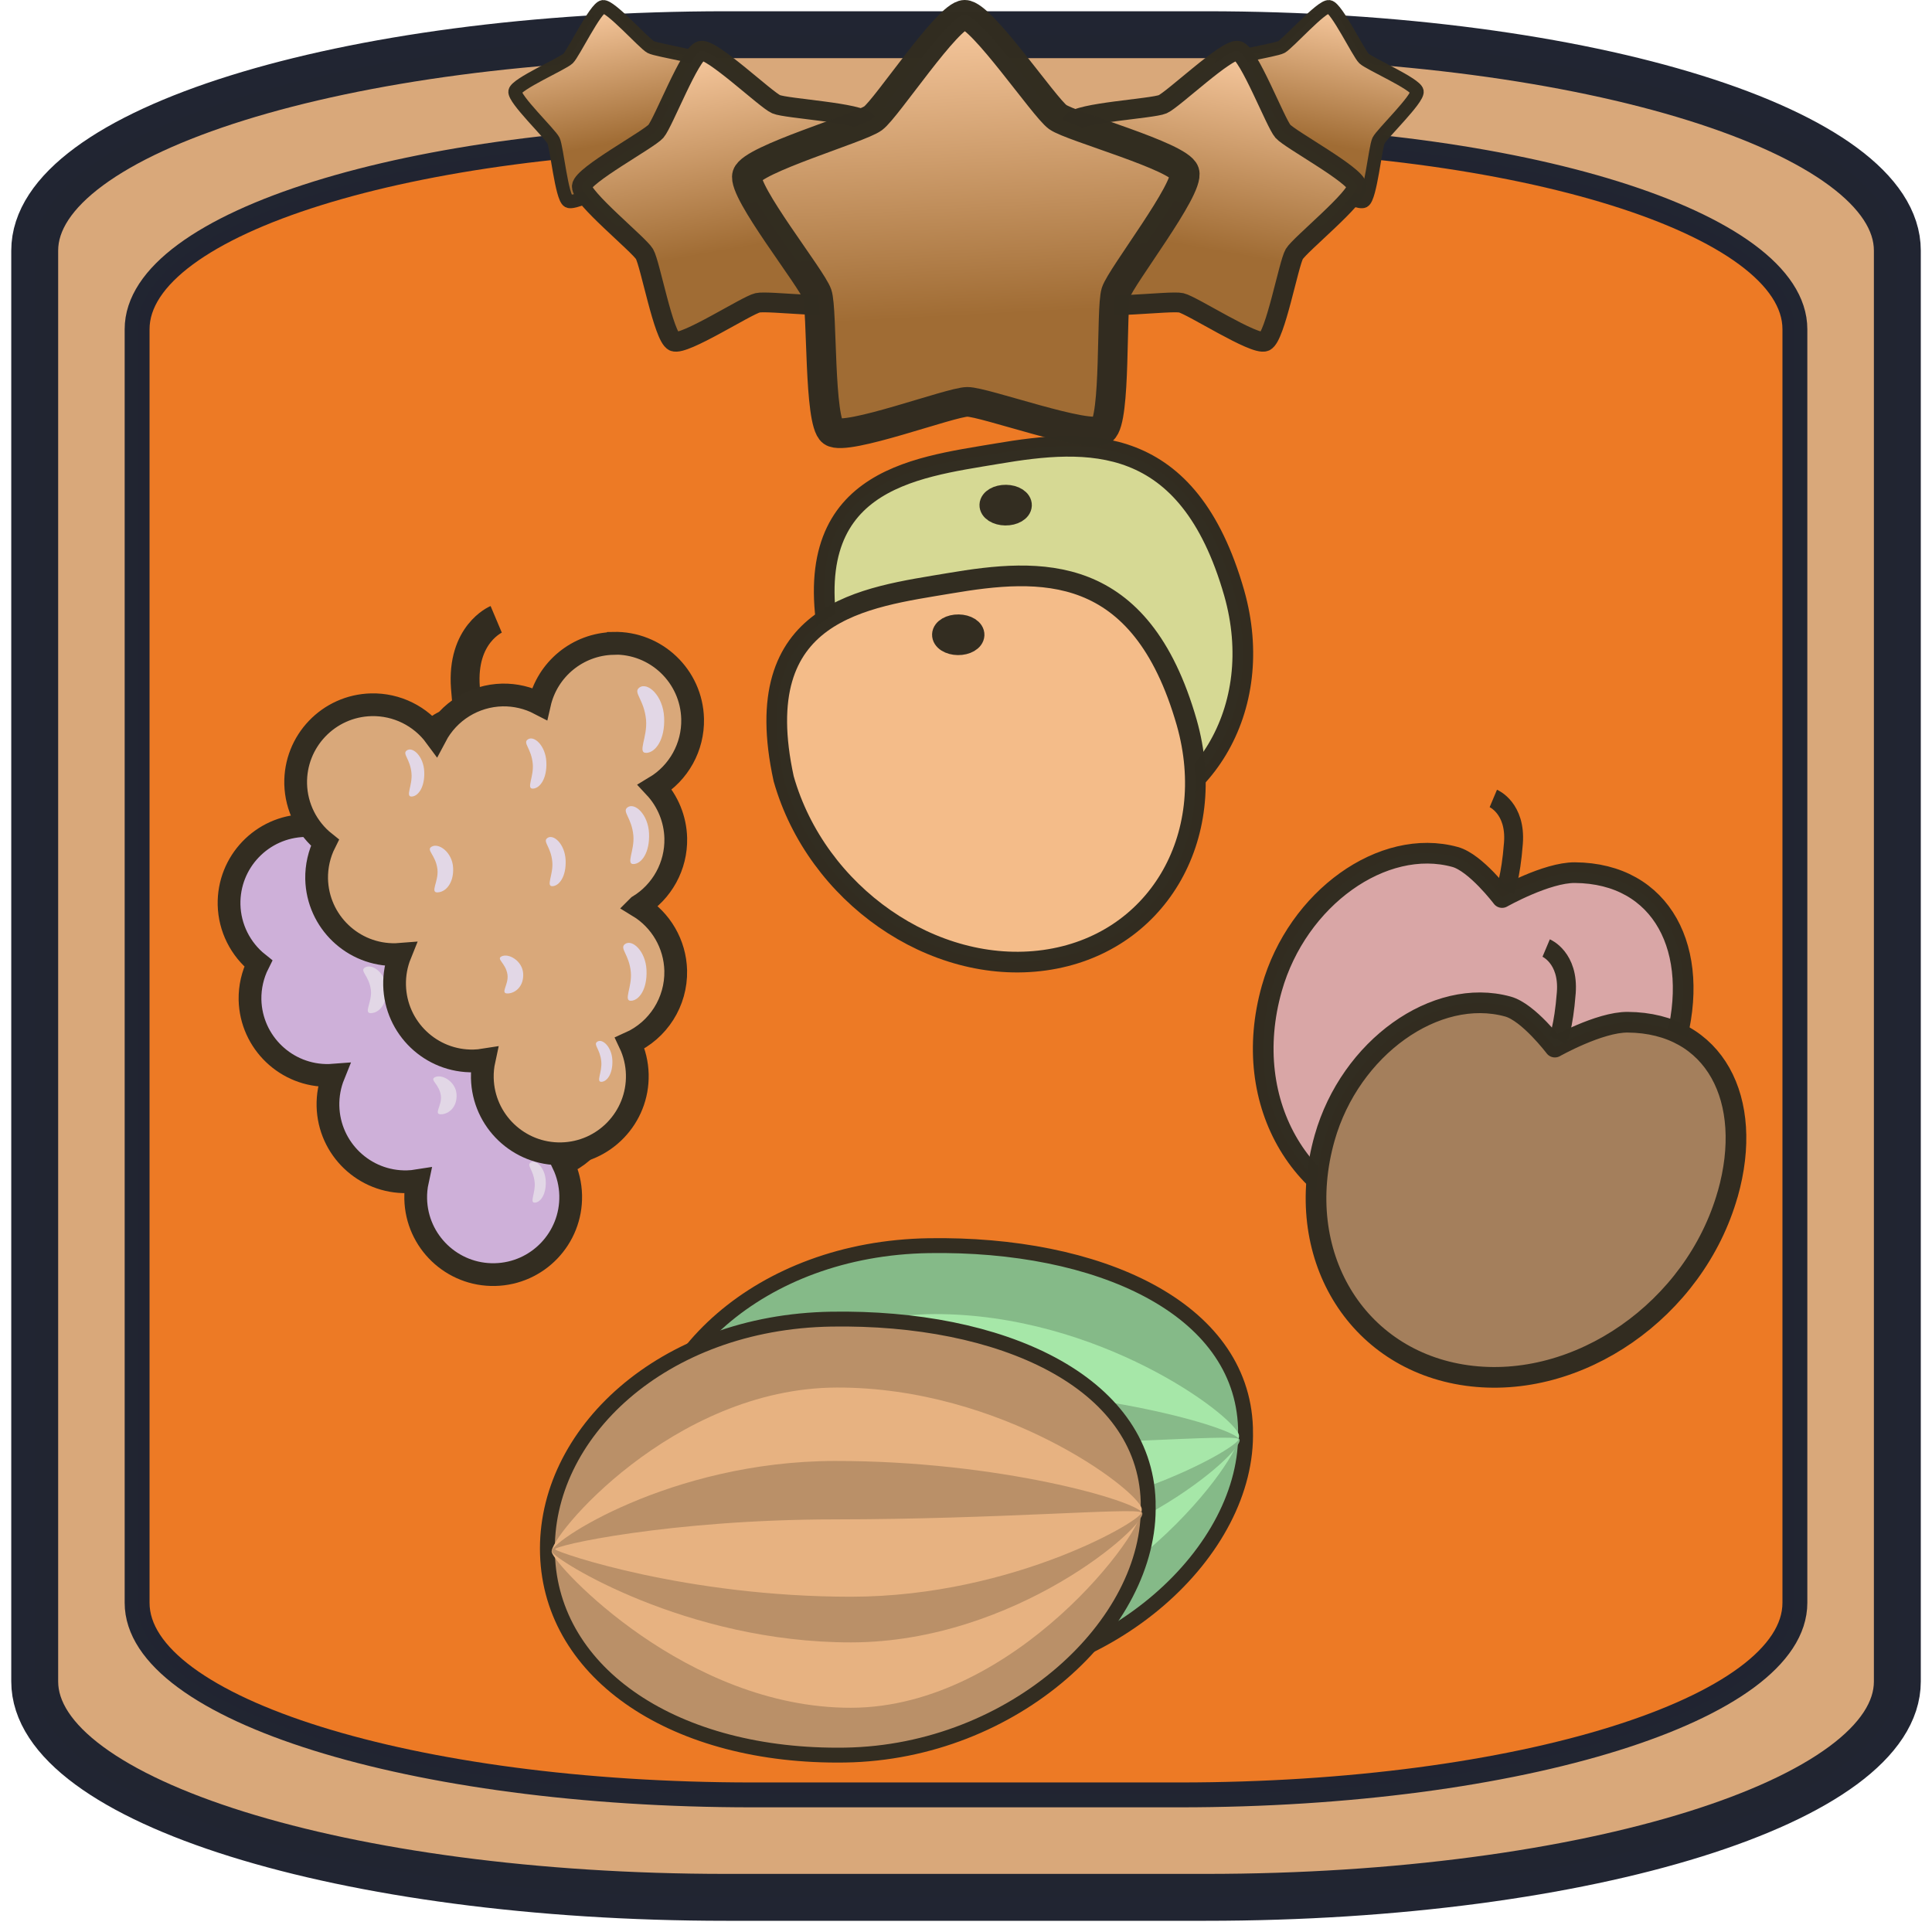
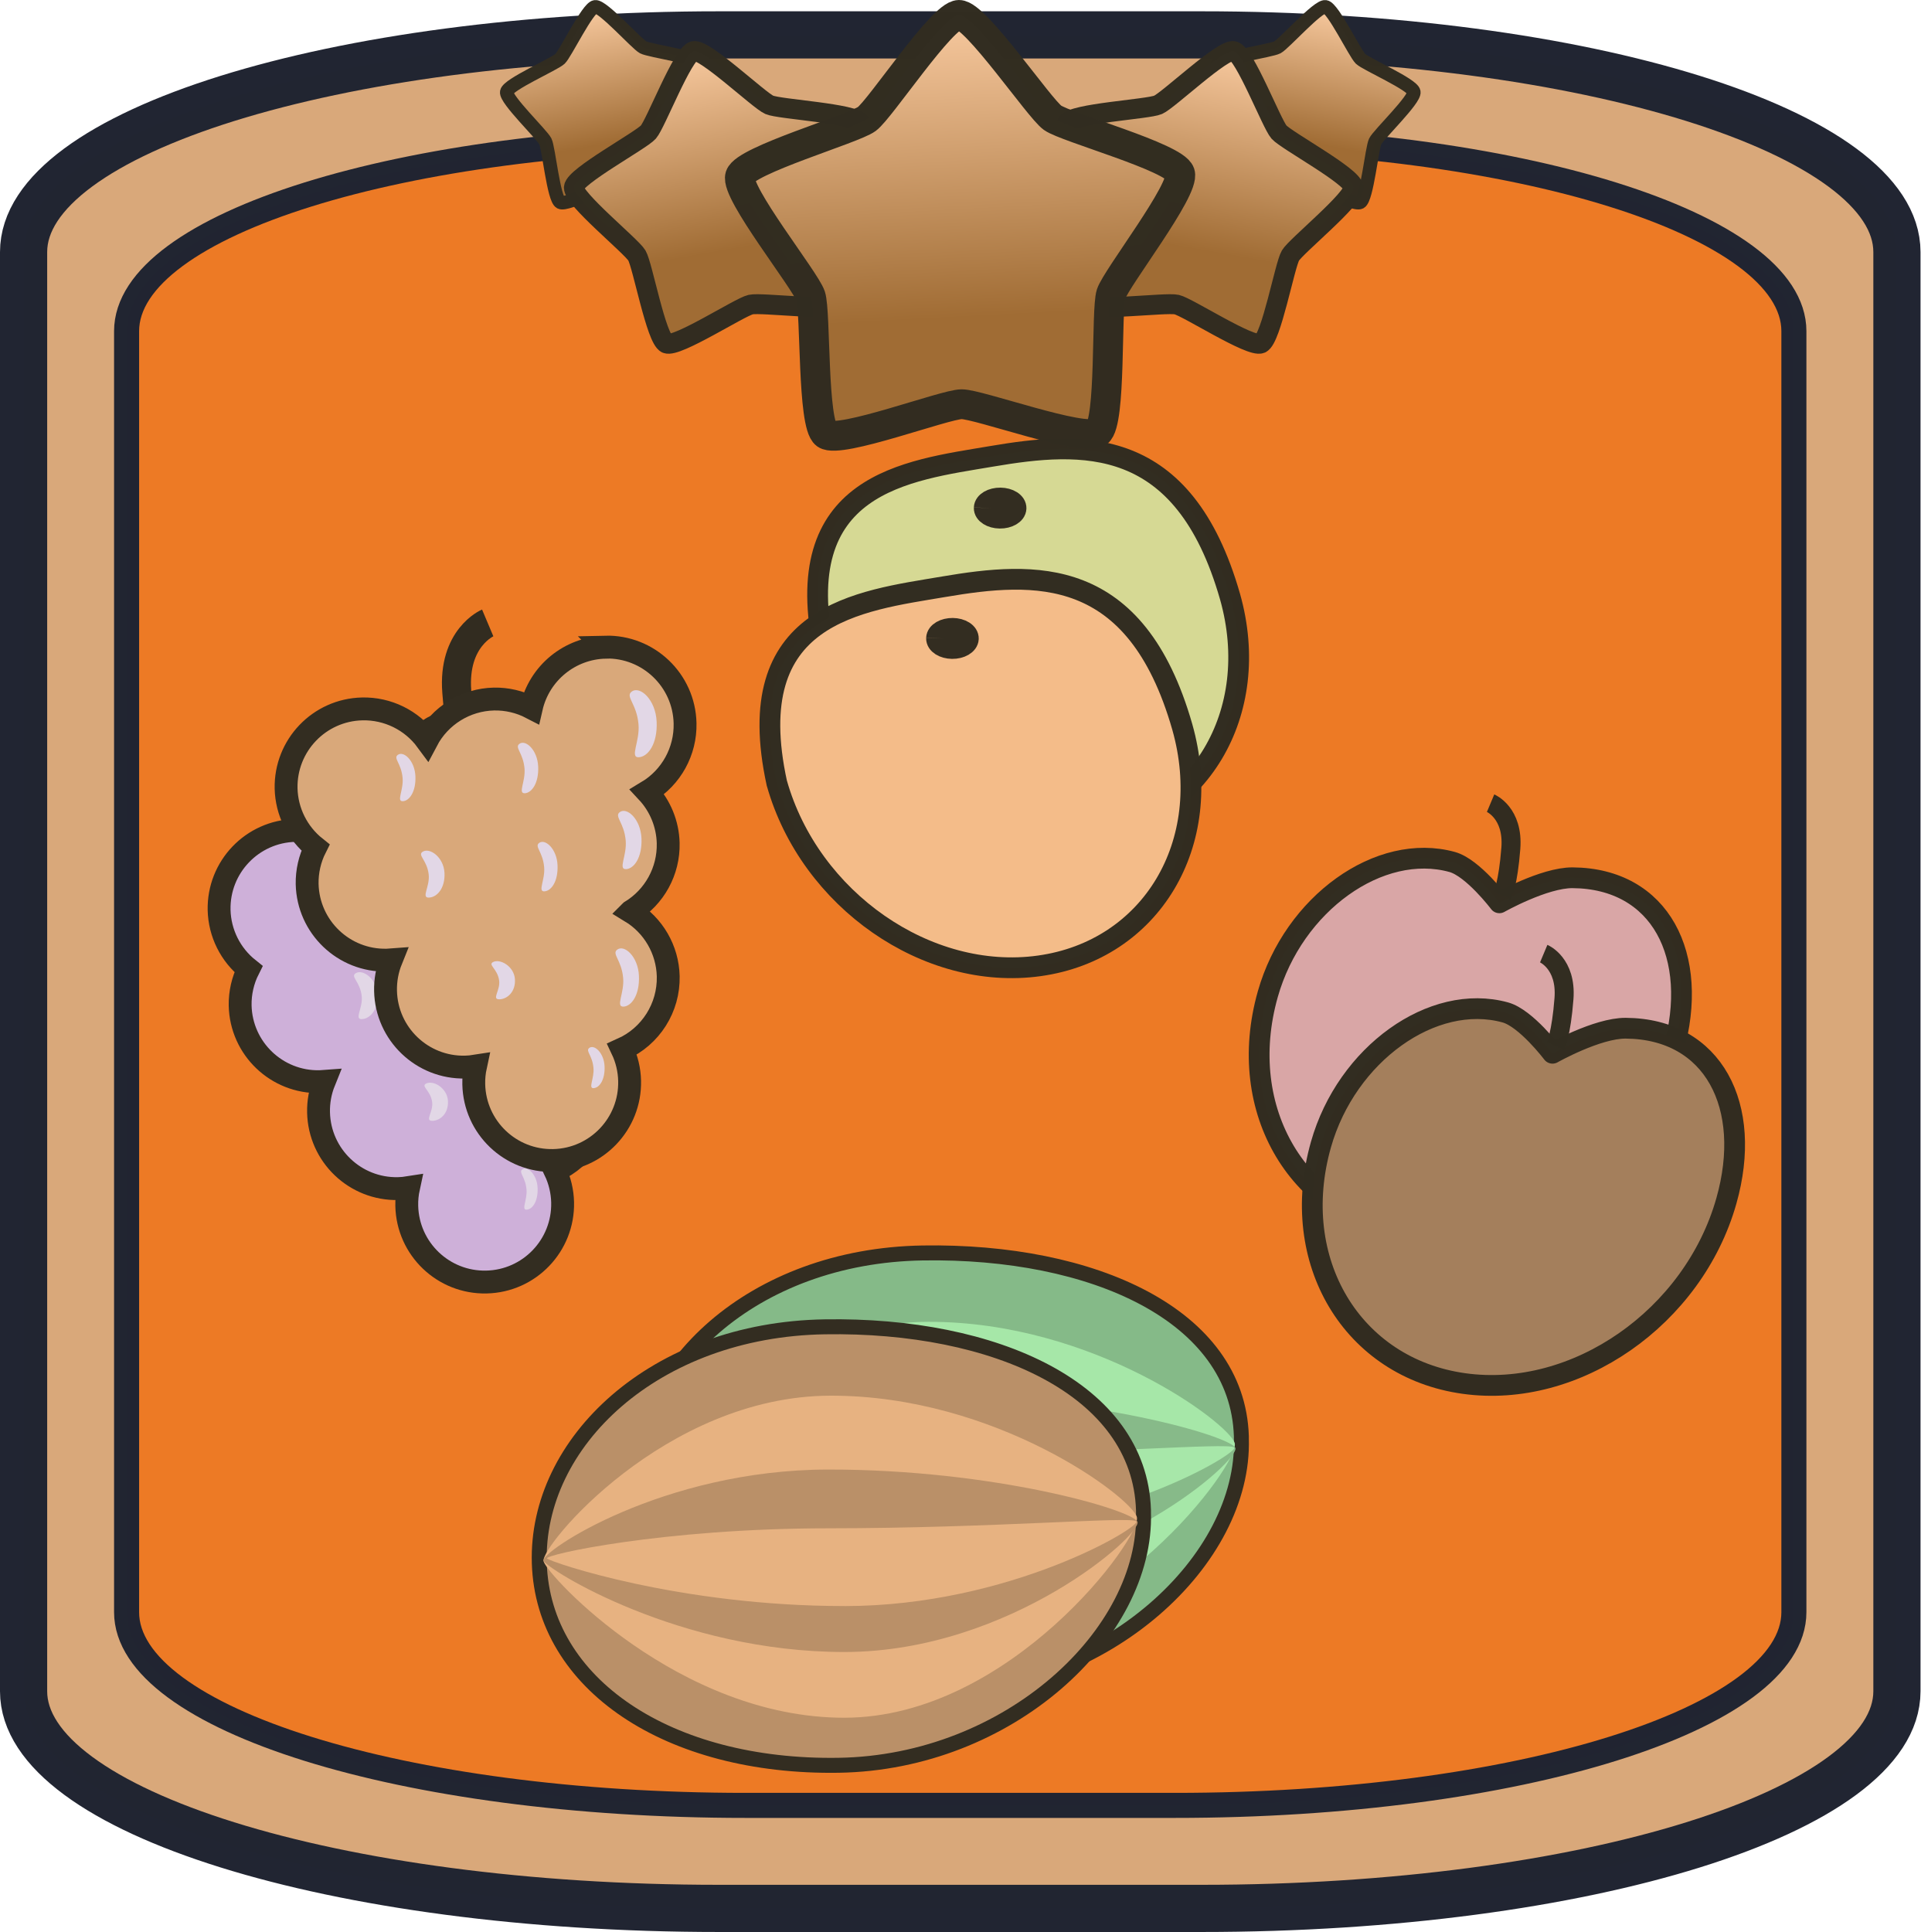
- <svg xmlns="http://www.w3.org/2000/svg" xmlns:xlink="http://www.w3.org/1999/xlink" width="130" height="130" viewBox="0 0 34.396 34.396" version="1.1" id="svg1">
+ <svg xmlns="http://www.w3.org/2000/svg" xmlns:xlink="http://www.w3.org/1999/xlink" width="200" height="201.177" viewBox="0 0 52.917 53.228" version="1.1" id="svg1">
  <defs id="defs1">
    <linearGradient xlink:href="#linearGradient33" id="linearGradient2" gradientUnits="userSpaceOnUse" x1="9.158" y1="0.654" x2="9.524" y2="7.639" />
    <linearGradient id="linearGradient33">
      <stop style="stop-color:#ffd1a8;stop-opacity:1;" offset="0" id="stop33" />
      <stop style="stop-color:#a06c34;stop-opacity:1;" offset="0.696" id="stop34" />
    </linearGradient>
    <linearGradient xlink:href="#linearGradient33" id="linearGradient14" gradientUnits="userSpaceOnUse" x1="9.158" y1="0.654" x2="9.524" y2="7.639" />
    <linearGradient xlink:href="#linearGradient33" id="linearGradient15" gradientUnits="userSpaceOnUse" x1="9.158" y1="0.654" x2="9.524" y2="7.639" />
    <linearGradient xlink:href="#linearGradient33" id="linearGradient16" gradientUnits="userSpaceOnUse" x1="9.158" y1="0.654" x2="9.524" y2="7.639" />
    <linearGradient xlink:href="#linearGradient33" id="linearGradient17" gradientUnits="userSpaceOnUse" x1="9.158" y1="0.654" x2="9.524" y2="7.639" />
  </defs>
-   <g id="layer1">
-     <rect style="fill:#d9a87a;stroke:#212532;stroke-width:0.835;stroke-linejoin:round;stroke-miterlimit:8.2;stroke-opacity:0.996;stroke-dasharray:none;fill-opacity:1" id="rect1" width="33.161" height="33.161" x="0.618" y="0.618" ry="3.843" rx="12.308" />
-     <rect style="fill:#ed7a25;stroke:#212532;stroke-width:0.443;stroke-linejoin:round;stroke-miterlimit:8.2;stroke-dasharray:none;stroke-opacity:0.996;fill-opacity:1" id="rect1-8" width="29.514" height="29.514" x="2.441" y="2.441" ry="3.42" rx="10.954" />
-     <path style="fill:#d97a7a;fill-opacity:0;stroke:#322d21;stroke-width:0.514;stroke-linejoin:round;stroke-miterlimit:8.2;stroke-opacity:0.996" d="m 8.512,13.529 c 0,0 -0.153,-0.329 -0.226,-1.285 -0.073,-0.956 0.548,-1.218 0.548,-1.218" id="path9-6-5" />
-     <path id="path8" style="fill:#d9a6a6;stroke:#322d21;stroke-width:0.368;stroke-linejoin:round;stroke-miterlimit:8.2;stroke-opacity:0.996;fill-opacity:1" d="m 29.819,18.594 c -0.584,2.06 -2.663,3.507 -4.645,3.231 -1.982,-0.276 -3.115,-2.17 -2.531,-4.23 0.454,-1.603 1.98,-2.692 3.263,-2.338 0.366,0.101 0.836,0.722 0.836,0.722 0,0 0.791,-0.447 1.296,-0.443 1.553,0.011 2.257,1.378 1.782,3.058 z" />
-     <path id="path8-2" style="fill:#d6d994;fill-opacity:1;stroke:#322d21;stroke-width:0.368;stroke-linejoin:round;stroke-miterlimit:8.2;stroke-opacity:0.996" d="m 14.797,11.557 c 0.584,2.06 2.663,3.507 4.645,3.231 1.982,-0.276 3.115,-2.17 2.531,-4.23 -0.823,-2.874 -2.613,-2.753 -4.222,-2.481 -1.5,0.254 -3.611,0.466 -2.954,3.48 z" />
-     <path style="fill:#d97a7a;fill-opacity:0;stroke:#322d21;stroke-width:0.336;stroke-linejoin:round;stroke-miterlimit:8.2;stroke-opacity:0.996" d="m 26.796,15.853 c 0,0 0.1,-0.215 0.148,-0.841 0.048,-0.626 -0.358,-0.797 -0.358,-0.797" id="path9" />
-     <path id="path8-5" style="fill:#a47f5c;stroke:#322d21;stroke-width:0.368;stroke-linejoin:round;stroke-miterlimit:8.2;stroke-opacity:0.996;fill-opacity:1" d="m 30.759,21.257 c -0.584,2.06 -2.663,3.507 -4.645,3.231 -1.982,-0.276 -3.115,-2.17 -2.531,-4.23 0.454,-1.603 1.98,-2.692 3.263,-2.338 0.366,0.101 0.836,0.722 0.836,0.722 0,0 0.791,-0.447 1.296,-0.443 1.553,0.011 2.257,1.378 1.782,3.058 z" />
-     <path style="fill:#d97a7a;fill-opacity:0;stroke:#322d21;stroke-width:0.336;stroke-linejoin:round;stroke-miterlimit:8.2;stroke-opacity:0.996" d="m 27.737,18.516 c 0,0 0.1,-0.215 0.148,-0.841 0.048,-0.626 -0.358,-0.797 -0.358,-0.797" id="path9-7" />
-     <path style="fill:#d97a7a;fill-opacity:0;stroke:#322d21;stroke-width:0.514;stroke-linejoin:round;stroke-miterlimit:8.2;stroke-opacity:0.996" d="m 7.602,15.411 c 0,0 -0.153,-0.329 -0.226,-1.285 -0.073,-0.956 0.548,-1.218 0.548,-1.218" id="path9-6" />
-     <path id="path1" style="fill:#ceb0d9;fill-opacity:1;stroke:#332d21;stroke-width:0.405;stroke-dasharray:none;stroke-opacity:1" d="M 9.732,13.606 A 1.38,1.38 0 0 0 8.419,14.679 1.38,1.38 0 0 0 7.757,14.524 1.38,1.38 0 0 0 6.568,15.26 1.38,1.38 0 0 0 5.425,14.698 a 1.38,1.38 0 0 0 -1.347,1.41 1.38,1.38 0 0 0 0.52,1.045 1.38,1.38 0 0 0 -0.147,0.645 1.38,1.38 0 0 0 1.41,1.348 1.38,1.38 0 0 0 0.078,-0.004 1.38,1.38 0 0 0 -0.1,0.549 1.38,1.38 0 0 0 1.41,1.348 1.38,1.38 0 0 0 0.183,-0.017 1.38,1.38 0 0 0 -0.031,0.322 1.38,1.38 0 0 0 1.41,1.348 1.38,1.38 0 0 0 1.349,-1.41 v -0.002 a 1.38,1.38 0 0 0 -0.133,-0.559 1.38,1.38 0 0 0 0.817,-1.29 v -0.002 a 1.38,1.38 0 0 0 -0.663,-1.144 1.38,1.38 0 0 1 7.89e-4,-7.89e-4 1.38,1.38 0 0 0 0.663,-1.21 v -0.002 a 1.38,1.38 0 0 0 -0.37,-0.906 1.38,1.38 0 0 0 0.67,-1.214 v -0.002 A 1.38,1.38 0 0 0 9.732,13.606 Z" />
-     <path id="path7" style="fill:#85ba88;stroke:#332d21;stroke-width:0.265;fill-opacity:1" d="m 22.174,25.463 c 0.066,2.143 -2.383,4.427 -5.395,4.475 -3.012,0.047 -5.232,-1.432 -5.299,-3.575 -0.068,-2.143 2.042,-4.137 5.054,-4.186 3.012,-0.049 5.571,1.1 5.64,3.242 z" />
-     <path id="path10" style="fill:#a6e7a8;fill-opacity:1;stroke:#332d21;stroke-width:0;stroke-dasharray:none" d="m 16.884,29.096 c -2.934,0.005 -5.264,-2.52 -5.329,-2.769 -0.066,-0.249 2.145,-2.926 5.078,-2.932 2.934,-0.006 5.319,1.797 5.423,2.147 0.101,0.349 -2.239,3.548 -5.172,3.554 z" />
-     <path id="path10-6" style="fill:#87ba89;fill-opacity:1;stroke:#332d21;stroke-width:0;stroke-dasharray:none" d="m 16.884,27.933 c -2.934,0.003 -5.264,-1.464 -5.329,-1.615 -0.066,-0.151 2.104,-1.611 5.037,-1.615 2.934,-0.004 5.37,0.711 5.475,0.923 0.101,0.212 -2.249,2.304 -5.183,2.307 z" />
-     <path id="path10-65" style="fill:#a7e7a9;fill-opacity:1;stroke:#332d21;stroke-width:0;stroke-dasharray:none" d="m 16.884,27.119 c -2.934,0.001 -5.202,-0.778 -5.268,-0.842 -0.066,-0.064 2.042,-0.533 4.976,-0.535 2.934,-0.002 5.35,-0.214 5.454,-0.124 0.101,0.09 -2.228,1.499 -5.162,1.501 z" />
-     <path id="path7-0" style="fill:#ba9068;fill-opacity:1;stroke:#332d21;stroke-width:0.265" d="m 20.441,26.771 c 0.066,2.143 -2.383,4.427 -5.395,4.475 -3.012,0.047 -5.232,-1.432 -5.299,-3.575 -0.068,-2.143 2.042,-4.137 5.054,-4.186 3.012,-0.049 5.571,1.1 5.64,3.242 z" />
-     <path id="path10-0" style="fill:#e7b281;fill-opacity:1;stroke:#332d21;stroke-width:0;stroke-dasharray:none" d="m 15.152,30.404 c -2.934,0.005 -5.264,-2.52 -5.329,-2.769 -0.066,-0.249 2.145,-2.926 5.078,-2.932 2.934,-0.006 5.319,1.797 5.423,2.147 0.101,0.349 -2.239,3.548 -5.172,3.554 z" />
-     <path id="path10-6-1" style="fill:#ba9068;fill-opacity:1;stroke:#332d21;stroke-width:0;stroke-dasharray:none" d="m 15.152,29.24 c -2.934,0.003 -5.264,-1.464 -5.329,-1.615 -0.066,-0.151 2.104,-1.611 5.037,-1.615 2.934,-0.004 5.37,0.711 5.475,0.923 0.101,0.212 -2.249,2.304 -5.183,2.307 z" />
-     <path id="path10-65-4" style="fill:#e7b281;fill-opacity:1;stroke:#332d21;stroke-width:0;stroke-dasharray:none" d="m 15.152,28.427 c -2.934,0.001 -5.202,-0.778 -5.268,-0.842 -0.066,-0.064 2.042,-0.533 4.976,-0.535 2.934,-0.002 5.35,-0.214 5.454,-0.124 0.101,0.09 -2.228,1.499 -5.162,1.501 z" />
-     <path id="path11" style="fill:#e2d7e6;stroke:#332d21;stroke-width:0" d="m 10.32,15.554 c -0.164,0.007 0.023,-0.278 -0.004,-0.585 -0.033,-0.366 -0.236,-0.488 -0.122,-0.575 0.145,-0.111 0.426,0.138 0.444,0.532 0.017,0.393 -0.153,0.622 -0.317,0.629 z" />
-     <path id="path11-6" style="fill:#e2d7e6;stroke:#332d21;stroke-width:0" d="m 10.094,17.534 c -0.142,0.006 0.02,-0.242 -0.004,-0.508 -0.029,-0.318 -0.205,-0.424 -0.106,-0.5 0.126,-0.097 0.37,0.12 0.385,0.462 0.015,0.342 -0.133,0.541 -0.275,0.546 z" />
-     <path id="path11-3" style="fill:#e2d7e6;stroke:#332d21;stroke-width:0" d="m 10.049,19.967 c -0.142,0.006 0.02,-0.242 -0.004,-0.508 -0.029,-0.318 -0.205,-0.424 -0.106,-0.5 0.126,-0.097 0.37,0.12 0.385,0.462 0.015,0.342 -0.133,0.541 -0.275,0.546 z" />
-     <path id="path11-66" style="fill:#e2d7e6;stroke:#332d21;stroke-width:0" d="m 9.522,21.411 c -0.1,0.004 0.014,-0.171 -0.003,-0.359 -0.02,-0.225 -0.145,-0.3 -0.075,-0.353 0.089,-0.068 0.261,0.085 0.272,0.326 0.011,0.241 -0.094,0.382 -0.194,0.386 z" />
-     <path id="path11-63" style="fill:#e2d7e6;stroke:#332d21;stroke-width:0" d="m 7.853,19.838 c -0.142,0.004 0.02,-0.158 -0.004,-0.333 -0.029,-0.208 -0.205,-0.278 -0.106,-0.327 0.126,-0.063 0.37,0.079 0.385,0.302 0.015,0.224 -0.133,0.354 -0.275,0.358 z" />
-     <path id="path11-9" style="fill:#e2d7e6;stroke:#332d21;stroke-width:0" d="m 8.65,17.928 c -0.121,0.005 0.017,-0.205 -0.003,-0.432 -0.024,-0.27 -0.174,-0.36 -0.09,-0.424 0.107,-0.082 0.314,0.102 0.327,0.392 0.013,0.29 -0.113,0.459 -0.234,0.464 z" />
-     <path id="path11-8" style="fill:#e2d7e6;stroke:#332d21;stroke-width:0" d="m 8.302,16.191 c -0.123,0.005 0.018,-0.209 -0.003,-0.44 -0.025,-0.276 -0.178,-0.368 -0.092,-0.433 0.109,-0.084 0.321,0.104 0.334,0.4 0.013,0.296 -0.115,0.468 -0.239,0.473 z" />
-     <path id="path11-36" style="fill:#e2d7e6;stroke:#332d21;stroke-width:0" d="m 6.143,16.332 c -0.116,0.005 0.016,-0.196 -0.003,-0.413 -0.023,-0.259 -0.167,-0.345 -0.086,-0.406 0.103,-0.078 0.301,0.098 0.313,0.375 0.012,0.278 -0.108,0.44 -0.224,0.444 z" />
-     <path id="path11-0" style="fill:#e2d7e6;stroke:#332d21;stroke-width:0" d="m 6.607,18.038 c -0.142,0.005 0.02,-0.195 -0.004,-0.41 -0.029,-0.256 -0.205,-0.342 -0.106,-0.403 0.126,-0.078 0.37,0.097 0.385,0.372 0.015,0.275 -0.133,0.436 -0.275,0.44 z" />
-     <path style="fill:#d99f7a;fill-opacity:1;stroke:#332d21;stroke-width:0.398;stroke-dasharray:none;stroke-opacity:1" id="path12" d="m -17.637,8.989 a 0.267,0.163 0 0 1 -0.261,0.167 0.267,0.163 0 0 1 -0.273,-0.159 0.267,0.163 0 0 1 0.261,-0.167 0.267,0.163 0 0 1 0.273,0.159" transform="scale(-1,1)" />
-     <path id="path8-2-7" style="fill:#f4bc89;fill-opacity:1;stroke:#322d21;stroke-width:0.368;stroke-linejoin:round;stroke-miterlimit:8.2;stroke-opacity:0.996" d="m 13.952,13.864 c 0.584,2.06 2.663,3.507 4.645,3.231 1.982,-0.276 3.115,-2.17 2.531,-4.23 -0.823,-2.874 -2.613,-2.753 -4.222,-2.481 -1.5,0.254 -3.611,0.466 -2.954,3.48 z" />
-     <path style="fill:#d99f7a;fill-opacity:1;stroke:#332d21;stroke-width:0.398;stroke-dasharray:none;stroke-opacity:1" id="path12-7" d="m -16.793,11.297 a 0.267,0.163 0 0 1 -0.261,0.167 0.267,0.163 0 0 1 -0.273,-0.159 0.267,0.163 0 0 1 0.261,-0.167 0.267,0.163 0 0 1 0.273,0.159" transform="scale(-1,1)" />
-     <path id="path1-9" style="fill:#d9a87a;fill-opacity:1;stroke:#332d21;stroke-width:0.405;stroke-dasharray:none;stroke-opacity:1" d="m 10.918,11.455 a 1.38,1.38 0 0 0 -1.313,1.073 1.38,1.38 0 0 0 -0.662,-0.155 1.38,1.38 0 0 0 -1.189,0.736 1.38,1.38 0 0 0 -1.143,-0.562 1.38,1.38 0 0 0 -1.347,1.41 1.38,1.38 0 0 0 0.52,1.045 1.38,1.38 0 0 0 -0.147,0.645 1.38,1.38 0 0 0 1.41,1.348 1.38,1.38 0 0 0 0.078,-0.004 1.38,1.38 0 0 0 -0.1,0.549 1.38,1.38 0 0 0 1.41,1.348 1.38,1.38 0 0 0 0.183,-0.017 1.38,1.38 0 0 0 -0.031,0.322 1.38,1.38 0 0 0 1.41,1.348 1.38,1.38 0 0 0 1.349,-1.41 v -0.002 a 1.38,1.38 0 0 0 -0.133,-0.559 1.38,1.38 0 0 0 0.817,-1.29 v -0.002 a 1.38,1.38 0 0 0 -0.663,-1.144 1.38,1.38 0 0 1 7.89e-4,-7.89e-4 1.38,1.38 0 0 0 0.663,-1.21 v -0.002 a 1.38,1.38 0 0 0 -0.37,-0.906 1.38,1.38 0 0 0 0.67,-1.214 v -0.002 a 1.38,1.38 0 0 0 -1.411,-1.347 z" />
-     <path id="path11-98" style="fill:#e2d7e6;stroke:#332d21;stroke-width:0" d="m 11.506,13.403 c -0.164,0.007 0.023,-0.278 -0.004,-0.585 -0.033,-0.366 -0.236,-0.488 -0.122,-0.575 0.145,-0.111 0.426,0.138 0.444,0.532 0.017,0.393 -0.153,0.622 -0.317,0.629 z" />
-     <path id="path11-6-1" style="fill:#e2d7e6;stroke:#332d21;stroke-width:0" d="m 11.28,15.383 c -0.142,0.006 0.02,-0.242 -0.004,-0.508 -0.029,-0.318 -0.205,-0.424 -0.106,-0.5 0.126,-0.097 0.37,0.12 0.385,0.462 0.015,0.342 -0.133,0.541 -0.275,0.546 z" />
-     <path id="path11-3-8" style="fill:#e2d7e6;stroke:#332d21;stroke-width:0" d="m 11.235,17.817 c -0.142,0.006 0.02,-0.242 -0.004,-0.508 -0.029,-0.318 -0.205,-0.424 -0.106,-0.5 0.126,-0.097 0.37,0.12 0.385,0.462 0.015,0.342 -0.133,0.541 -0.275,0.546 z" />
-     <path id="path11-66-2" style="fill:#e2d7e6;stroke:#332d21;stroke-width:0" d="m 10.708,19.26 c -0.1,0.004 0.014,-0.171 -0.003,-0.359 -0.02,-0.225 -0.145,-0.3 -0.075,-0.353 0.089,-0.068 0.261,0.085 0.272,0.326 0.011,0.241 -0.094,0.382 -0.194,0.386 z" />
-     <path id="path11-63-6" style="fill:#e2d7e6;stroke:#332d21;stroke-width:0" d="m 9.039,17.687 c -0.142,0.004 0.02,-0.158 -0.004,-0.333 -0.029,-0.208 -0.205,-0.278 -0.106,-0.327 0.126,-0.063 0.37,0.079 0.385,0.302 0.015,0.224 -0.133,0.354 -0.275,0.358 z" />
-     <path id="path11-9-6" style="fill:#e2d7e6;stroke:#332d21;stroke-width:0" d="m 9.836,15.777 c -0.121,0.005 0.017,-0.205 -0.003,-0.432 -0.024,-0.27 -0.174,-0.36 -0.09,-0.424 0.107,-0.082 0.314,0.102 0.327,0.392 0.013,0.29 -0.113,0.459 -0.234,0.464 z" />
-     <path id="path11-8-0" style="fill:#e2d7e6;stroke:#332d21;stroke-width:0" d="m 9.488,14.04 c -0.123,0.005 0.018,-0.209 -0.003,-0.44 -0.025,-0.276 -0.178,-0.368 -0.092,-0.433 0.109,-0.084 0.321,0.104 0.334,0.4 0.013,0.296 -0.115,0.468 -0.239,0.473 z" />
-     <path id="path11-36-3" style="fill:#e2d7e6;stroke:#332d21;stroke-width:0" d="m 7.329,14.181 c -0.116,0.005 0.016,-0.196 -0.003,-0.413 -0.023,-0.259 -0.167,-0.345 -0.086,-0.406 0.103,-0.078 0.301,0.098 0.313,0.375 0.012,0.278 -0.108,0.44 -0.224,0.444 z" />
-     <path id="path11-0-8" style="fill:#e2d7e6;stroke:#332d21;stroke-width:0" d="m 7.792,15.888 c -0.142,0.005 0.02,-0.195 -0.004,-0.41 -0.029,-0.256 -0.205,-0.342 -0.106,-0.403 0.126,-0.078 0.37,0.097 0.385,0.372 0.015,0.275 -0.133,0.436 -0.275,0.44 z" />
-     <path style="fill:url(#linearGradient14);fill-opacity:1;fill-rule:nonzero;stroke:#322d21;stroke-width:0.443;stroke-linejoin:round;stroke-miterlimit:8.2;stroke-opacity:0.996" id="path1-5-7-01" d="M 11.386,7.222 C 11.183,7.371 9.615,6.801 9.363,6.803 9.112,6.804 7.551,7.395 7.346,7.249 7.142,7.102 7.199,5.434 7.12,5.196 7.04,4.957 5.996,3.655 6.072,3.415 6.148,3.176 7.752,2.715 7.955,2.565 8.157,2.416 9.073,1.021 9.324,1.019 c 0.251,-0.002 1.186,1.381 1.39,1.528 0.204,0.146 1.815,0.586 1.894,0.825 0.079,0.239 -0.947,1.555 -1.024,1.794 -0.076,0.24 0.003,1.907 -0.199,2.056 z" transform="matrix(-0.5332455,-0.07044998,-0.07044998,0.5332455,28.70566,0.233659)" />
-     <path style="fill:url(#linearGradient15);fill-opacity:1;fill-rule:nonzero;stroke:#322d21;stroke-width:0.443;stroke-linejoin:round;stroke-miterlimit:8.2;stroke-opacity:0.996" id="path1-5-7-01-0" d="M 11.386,7.222 C 11.183,7.371 9.615,6.801 9.363,6.803 9.112,6.804 7.551,7.395 7.346,7.249 7.142,7.102 7.199,5.434 7.12,5.196 7.04,4.957 5.996,3.655 6.072,3.415 6.148,3.176 7.752,2.715 7.955,2.565 8.157,2.416 9.073,1.021 9.324,1.019 c 0.251,-0.002 1.186,1.381 1.39,1.528 0.204,0.146 1.815,0.586 1.894,0.825 0.079,0.239 -0.947,1.555 -1.024,1.794 -0.076,0.24 0.003,1.907 -0.199,2.056 z" transform="matrix(0.5332455,-0.07044998,0.07044998,0.5332455,5.691155,0.233659)" />
-     <path style="fill:url(#linearGradient16);fill-opacity:1;fill-rule:nonzero;stroke:#322d21;stroke-width:0.443;stroke-linejoin:round;stroke-miterlimit:8.2;stroke-opacity:0.996" id="path1-5-7" d="M 11.386,7.222 C 11.183,7.371 9.615,6.801 9.363,6.803 9.112,6.804 7.551,7.395 7.346,7.249 7.142,7.102 7.199,5.434 7.12,5.196 7.04,4.957 5.996,3.655 6.072,3.415 6.148,3.176 7.752,2.715 7.955,2.565 8.157,2.416 9.073,1.021 9.324,1.019 c 0.251,-0.002 1.186,1.381 1.39,1.528 0.204,0.146 1.815,0.586 1.894,0.825 0.079,0.239 -0.947,1.555 -1.024,1.794 -0.076,0.24 0.003,1.907 -0.199,2.056 z" transform="matrix(0.7745523,0.179629,-0.179629,0.7745523,14.99877,-1.560026)" />
-     <path style="fill:url(#linearGradient17);fill-opacity:1;fill-rule:nonzero;stroke:#322d21;stroke-width:0.443;stroke-linejoin:round;stroke-miterlimit:8.2;stroke-opacity:0.996" id="path1-5-7-0" d="M 11.386,7.222 C 11.183,7.371 9.615,6.801 9.363,6.803 9.112,6.804 7.551,7.395 7.346,7.249 7.142,7.102 7.199,5.434 7.12,5.196 7.04,4.957 5.996,3.655 6.072,3.415 6.148,3.176 7.752,2.715 7.955,2.565 8.157,2.416 9.073,1.021 9.324,1.019 c 0.251,-0.002 1.186,1.381 1.39,1.528 0.204,0.146 1.815,0.586 1.894,0.825 0.079,0.239 -0.947,1.555 -1.024,1.794 -0.076,0.24 0.003,1.907 -0.199,2.056 z" transform="matrix(-0.7745523,0.179629,0.179629,0.7745523,19.51849,-1.560026)" />
-     <path style="fill:url(#linearGradient2);fill-opacity:1;fill-rule:nonzero;stroke:#322d21;stroke-width:0.443;stroke-linejoin:round;stroke-miterlimit:8.2;stroke-opacity:0.996" id="path1-5" d="M 11.386,7.222 C 11.183,7.371 9.615,6.801 9.363,6.803 9.112,6.804 7.551,7.395 7.346,7.249 7.142,7.102 7.199,5.434 7.12,5.196 7.04,4.957 5.996,3.655 6.072,3.415 6.148,3.176 7.752,2.715 7.955,2.565 8.157,2.416 9.073,1.021 9.324,1.019 c 0.251,-0.002 1.186,1.381 1.39,1.528 0.204,0.146 1.815,0.586 1.894,0.825 0.079,0.239 -0.947,1.555 -1.024,1.794 -0.076,0.24 0.003,1.907 -0.199,2.056 z" transform="matrix(1.191345,0,0,1.191345,6.067214,-0.9502583)" />
+   <g id="layer1" transform="translate(-0.2000028)">
+     <rect style="fill:#d9a87a;fill-opacity:1;stroke:#212532;stroke-width:1.3;stroke-linejoin:round;stroke-miterlimit:8.2;stroke-dasharray:none;stroke-opacity:0.996" id="rect1" width="51.617" height="51.617" x="0.85" y="0.961" ry="5.982" rx="19.158" />
+     <rect style="fill:#ed7a25;fill-opacity:1;stroke:#212532;stroke-width:0.69;stroke-linejoin:round;stroke-miterlimit:8.2;stroke-dasharray:none;stroke-opacity:0.996" id="rect1-8" width="45.94" height="45.94" x="3.688" y="3.8" ry="5.324" rx="17.051" />
+     <path style="fill:#d97a7a;fill-opacity:0;stroke:#322d21;stroke-width:0.8;stroke-linejoin:round;stroke-miterlimit:8.2;stroke-opacity:0.996" d="m 13.138,21.058 c 0,0 -0.238,-0.511 -0.352,-2 -0.114,-1.488 0.852,-1.896 0.852,-1.896" id="path9-6-5" />
+     <path id="path8" style="fill:#d9a6a6;fill-opacity:1;stroke:#322d21;stroke-width:0.572;stroke-linejoin:round;stroke-miterlimit:8.2;stroke-opacity:0.996" d="m 46.303,28.943 c -0.908,3.207 -4.145,5.459 -7.23,5.029 -3.085,-0.429 -4.849,-3.377 -3.94,-6.584 0.707,-2.495 3.082,-4.191 5.079,-3.64 0.57,0.157 1.301,1.125 1.301,1.125 0,0 1.231,-0.695 2.017,-0.69 2.417,0.017 3.514,2.146 2.773,4.76 z" />
+     <path id="path8-2" style="fill:#d6d994;fill-opacity:1;stroke:#322d21;stroke-width:0.572;stroke-linejoin:round;stroke-miterlimit:8.2;stroke-opacity:0.996" d="m 22.921,17.989 c 0.908,3.207 4.145,5.459 7.23,5.029 3.085,-0.429 4.849,-3.377 3.94,-6.584 -1.282,-4.473 -4.067,-4.286 -6.573,-3.861 -2.335,0.396 -5.621,0.725 -4.598,5.416 z" />
+     <path style="fill:#d97a7a;fill-opacity:0;stroke:#322d21;stroke-width:0.523;stroke-linejoin:round;stroke-miterlimit:8.2;stroke-opacity:0.996" d="m 41.599,24.676 c 0,0 0.156,-0.335 0.23,-1.308 0.075,-0.974 -0.558,-1.24 -0.558,-1.24" id="path9" />
+     <path id="path8-5" style="fill:#a47f5c;fill-opacity:1;stroke:#322d21;stroke-width:0.572;stroke-linejoin:round;stroke-miterlimit:8.2;stroke-opacity:0.996" d="m 47.767,33.088 c -0.908,3.207 -4.145,5.459 -7.23,5.029 -3.085,-0.429 -4.849,-3.377 -3.94,-6.584 0.707,-2.495 3.082,-4.191 5.079,-3.64 0.57,0.157 1.301,1.125 1.301,1.125 0,0 1.231,-0.695 2.017,-0.69 2.417,0.017 3.514,2.146 2.773,4.76 z" />
+     <path style="fill:#d97a7a;fill-opacity:0;stroke:#322d21;stroke-width:0.523;stroke-linejoin:round;stroke-miterlimit:8.2;stroke-opacity:0.996" d="m 43.063,28.821 c 0,0 0.156,-0.335 0.23,-1.308 0.075,-0.974 -0.558,-1.24 -0.558,-1.24" id="path9-7" />
+     <path style="fill:#d97a7a;fill-opacity:0;stroke:#322d21;stroke-width:0.8;stroke-linejoin:round;stroke-miterlimit:8.2;stroke-opacity:0.996" d="m 11.721,23.988 c 0,0 -0.238,-0.511 -0.352,-2 -0.114,-1.488 0.852,-1.896 0.852,-1.896" id="path9-6" />
+     <path id="path1" style="fill:#ceb0d9;fill-opacity:1;stroke:#332d21;stroke-width:0.63;stroke-dasharray:none;stroke-opacity:1" d="m 15.037,21.179 a 2.147,2.147 0 0 0 -2.043,1.669 2.147,2.147 0 0 0 -1.03,-0.241 2.147,2.147 0 0 0 -1.851,1.146 2.147,2.147 0 0 0 -1.779,-0.874 2.147,2.147 0 0 0 -2.097,2.194 2.147,2.147 0 0 0 0.809,1.626 2.147,2.147 0 0 0 -0.229,1.004 2.147,2.147 0 0 0 2.194,2.098 2.147,2.147 0 0 0 0.122,-0.006 2.147,2.147 0 0 0 -0.156,0.854 2.147,2.147 0 0 0 2.194,2.098 2.147,2.147 0 0 0 0.285,-0.026 2.147,2.147 0 0 0 -0.048,0.502 2.147,2.147 0 0 0 2.194,2.098 2.147,2.147 0 0 0 2.1,-2.194 v -0.003 a 2.147,2.147 0 0 0 -0.207,-0.87 2.147,2.147 0 0 0 1.271,-2.008 v -0.003 a 2.147,2.147 0 0 0 -1.033,-1.781 2.147,2.147 0 0 1 0.001,-0.001 2.147,2.147 0 0 0 1.031,-1.883 v -0.003 a 2.147,2.147 0 0 0 -0.577,-1.41 2.147,2.147 0 0 0 1.042,-1.889 v -0.003 a 2.147,2.147 0 0 0 -2.196,-2.097 z" />
+     <path id="path7" style="fill:#85ba88;fill-opacity:1;stroke:#332d21;stroke-width:0.412" d="m 34.404,39.635 c 0.102,3.335 -3.709,6.891 -8.398,6.965 -4.689,0.074 -8.143,-2.229 -8.249,-5.565 -0.105,-3.335 3.179,-6.44 7.868,-6.515 4.689,-0.076 8.671,1.712 8.779,5.047 z" />
+     <path id="path10" style="fill:#a6e7a8;fill-opacity:1;stroke:#332d21;stroke-width:0;stroke-dasharray:none" d="m 26.17,45.29 c -4.566,0.009 -8.193,-3.922 -8.296,-4.31 -0.102,-0.388 3.339,-4.554 7.905,-4.563 4.566,-0.009 8.279,2.798 8.442,3.341 0.157,0.544 -3.485,5.523 -8.051,5.532 z" />
+     <path id="path10-6" style="fill:#87ba89;fill-opacity:1;stroke:#332d21;stroke-width:0;stroke-dasharray:none" d="m 26.17,43.479 c -4.566,0.005 -8.193,-2.279 -8.296,-2.514 -0.102,-0.235 3.274,-2.508 7.841,-2.513 4.566,-0.005 8.359,1.107 8.522,1.436 0.157,0.33 -3.501,3.586 -8.067,3.591 z" />
+     <path id="path10-65" style="fill:#a7e7a9;fill-opacity:1;stroke:#332d21;stroke-width:0;stroke-dasharray:none" d="m 26.17,42.213 c -4.566,0.002 -8.097,-1.21 -8.199,-1.31 -0.102,-0.1 3.178,-0.83 7.745,-0.832 4.566,-0.002 8.327,-0.334 8.49,-0.193 0.157,0.14 -3.469,2.333 -8.035,2.336 z" />
+     <path id="path7-0" style="fill:#ba9068;fill-opacity:1;stroke:#332d21;stroke-width:0.412" d="m 31.707,41.67 c 0.102,3.335 -3.709,6.891 -8.398,6.965 -4.689,0.074 -8.143,-2.229 -8.249,-5.565 -0.105,-3.335 3.179,-6.44 7.868,-6.515 4.689,-0.076 8.671,1.712 8.779,5.047 z" />
+     <path id="path10-0" style="fill:#e7b281;fill-opacity:1;stroke:#332d21;stroke-width:0;stroke-dasharray:none" d="m 23.473,47.325 c -4.566,0.009 -8.193,-3.922 -8.296,-4.31 -0.102,-0.388 3.339,-4.554 7.905,-4.563 4.566,-0.009 8.279,2.798 8.442,3.341 0.157,0.544 -3.485,5.523 -8.051,5.532 z" />
+     <path id="path10-6-1" style="fill:#ba9068;fill-opacity:1;stroke:#332d21;stroke-width:0;stroke-dasharray:none" d="m 23.473,45.514 c -4.566,0.005 -8.193,-2.279 -8.296,-2.514 -0.102,-0.235 3.274,-2.508 7.841,-2.513 4.566,-0.005 8.359,1.107 8.522,1.436 0.157,0.33 -3.501,3.586 -8.067,3.591 z" />
+     <path id="path10-65-4" style="fill:#e7b281;fill-opacity:1;stroke:#332d21;stroke-width:0;stroke-dasharray:none" d="m 23.473,44.248 c -4.566,0.002 -8.097,-1.21 -8.199,-1.31 -0.102,-0.1 3.178,-0.83 7.745,-0.832 4.566,-0.002 8.327,-0.334 8.49,-0.193 0.157,0.14 -3.469,2.333 -8.035,2.336 z" />
+     <path id="path11" style="fill:#e2d7e6;stroke:#332d21;stroke-width:0" d="m 15.953,24.21 c -0.255,0.01 0.036,-0.433 -0.006,-0.911 -0.051,-0.57 -0.368,-0.76 -0.19,-0.896 0.226,-0.173 0.663,0.215 0.69,0.827 0.027,0.612 -0.239,0.969 -0.493,0.979 z" />
+     <path id="path11-6" style="fill:#e2d7e6;stroke:#332d21;stroke-width:0" d="m 15.601,27.292 c -0.221,0.009 0.032,-0.376 -0.006,-0.791 -0.044,-0.495 -0.319,-0.66 -0.165,-0.778 0.197,-0.15 0.576,0.187 0.6,0.719 0.023,0.532 -0.207,0.842 -0.429,0.851 z" />
+     <path id="path11-3" style="fill:#e2d7e6;stroke:#332d21;stroke-width:0" d="m 15.531,31.08 c -0.221,0.009 0.032,-0.376 -0.006,-0.791 -0.044,-0.495 -0.319,-0.66 -0.165,-0.778 0.197,-0.15 0.576,0.187 0.6,0.719 0.023,0.532 -0.207,0.842 -0.429,0.851 z" />
+     <path id="path11-66" style="fill:#e2d7e6;stroke:#332d21;stroke-width:0" d="m 14.711,33.328 c -0.156,0.006 0.022,-0.266 -0.004,-0.559 -0.031,-0.35 -0.225,-0.466 -0.117,-0.549 0.139,-0.106 0.407,0.132 0.423,0.507 0.016,0.376 -0.146,0.594 -0.303,0.6 z" />
+     <path id="path11-63" style="fill:#e2d7e6;stroke:#332d21;stroke-width:0" d="m 12.113,30.879 c -0.221,0.006 0.032,-0.246 -0.006,-0.518 -0.044,-0.324 -0.319,-0.432 -0.165,-0.509 0.197,-0.098 0.576,0.122 0.6,0.471 0.023,0.348 -0.207,0.551 -0.429,0.557 z" />
+     <path id="path11-9" style="fill:#e2d7e6;stroke:#332d21;stroke-width:0" d="m 13.353,27.906 c -0.188,0.007 0.027,-0.319 -0.005,-0.672 -0.038,-0.421 -0.271,-0.561 -0.14,-0.661 0.167,-0.128 0.489,0.159 0.509,0.61 0.02,0.452 -0.176,0.715 -0.364,0.722 z" />
+     <path id="path11-8" style="fill:#e2d7e6;stroke:#332d21;stroke-width:0" d="m 12.811,25.202 c -0.192,0.008 0.027,-0.326 -0.005,-0.685 -0.038,-0.429 -0.277,-0.572 -0.143,-0.674 0.17,-0.13 0.499,0.162 0.52,0.623 0.02,0.461 -0.18,0.729 -0.371,0.737 z" />
+     <path id="path11-36" style="fill:#e2d7e6;stroke:#332d21;stroke-width:0" d="m 9.451,25.421 c -0.18,0.007 0.026,-0.306 -0.005,-0.643 -0.036,-0.403 -0.26,-0.537 -0.135,-0.632 0.16,-0.122 0.468,0.152 0.488,0.584 0.019,0.432 -0.169,0.684 -0.348,0.691 z" />
+     <path id="path11-0" style="fill:#e2d7e6;stroke:#332d21;stroke-width:0" d="m 10.172,28.078 c -0.221,0.007 0.032,-0.303 -0.006,-0.638 -0.044,-0.399 -0.319,-0.532 -0.165,-0.627 0.197,-0.121 0.576,0.151 0.6,0.579 0.023,0.429 -0.207,0.678 -0.429,0.685 z" />
+     <path style="fill:#d99f7a;fill-opacity:1;stroke:#332d21;stroke-width:0.619;stroke-dasharray:none;stroke-opacity:1" id="path12" d="m -27.342,13.993 a 0.415,0.254 0 0 1 -0.406,0.259 0.415,0.254 0 0 1 -0.424,-0.248 0.415,0.254 0 0 1 0.406,-0.26 0.415,0.254 0 0 1 0.424,0.248" transform="scale(-1,1)" />
+     <path id="path8-2-7" style="fill:#f4bc89;fill-opacity:1;stroke:#322d21;stroke-width:0.572;stroke-linejoin:round;stroke-miterlimit:8.2;stroke-opacity:0.996" d="m 21.606,21.581 c 0.908,3.207 4.145,5.459 7.23,5.029 3.085,-0.429 4.849,-3.377 3.94,-6.584 -1.282,-4.473 -4.067,-4.286 -6.573,-3.861 -2.335,0.396 -5.621,0.725 -4.598,5.416 z" />
+     <path style="fill:#d99f7a;fill-opacity:1;stroke:#332d21;stroke-width:0.619;stroke-dasharray:none;stroke-opacity:1" id="path12-7" d="m -26.028,17.584 a 0.415,0.254 0 0 1 -0.406,0.259 0.415,0.254 0 0 1 -0.424,-0.248 0.415,0.254 0 0 1 0.406,-0.26 0.415,0.254 0 0 1 0.424,0.248" transform="scale(-1,1)" />
+     <path id="path1-9" style="fill:#d9a87a;fill-opacity:1;stroke:#332d21;stroke-width:0.63;stroke-dasharray:none;stroke-opacity:1" d="m 16.883,17.831 a 2.147,2.147 0 0 0 -2.043,1.669 2.147,2.147 0 0 0 -1.03,-0.241 2.147,2.147 0 0 0 -1.851,1.146 2.147,2.147 0 0 0 -1.779,-0.874 2.147,2.147 0 0 0 -2.097,2.194 2.147,2.147 0 0 0 0.809,1.626 2.147,2.147 0 0 0 -0.229,1.004 2.147,2.147 0 0 0 2.194,2.098 2.147,2.147 0 0 0 0.122,-0.006 2.147,2.147 0 0 0 -0.156,0.854 2.147,2.147 0 0 0 2.194,2.098 2.147,2.147 0 0 0 0.285,-0.026 2.147,2.147 0 0 0 -0.048,0.502 2.147,2.147 0 0 0 2.194,2.098 2.147,2.147 0 0 0 2.1,-2.194 v -0.003 a 2.147,2.147 0 0 0 -0.207,-0.87 2.147,2.147 0 0 0 1.271,-2.008 v -0.003 a 2.147,2.147 0 0 0 -1.033,-1.781 2.147,2.147 0 0 1 0.001,-0.001 2.147,2.147 0 0 0 1.031,-1.883 v -0.003 a 2.147,2.147 0 0 0 -0.577,-1.41 2.147,2.147 0 0 0 1.042,-1.889 v -0.003 a 2.147,2.147 0 0 0 -2.196,-2.097 z" />
+     <path id="path11-98" style="fill:#e2d7e6;stroke:#332d21;stroke-width:0" d="m 17.799,20.863 c -0.255,0.01 0.036,-0.433 -0.006,-0.911 -0.051,-0.57 -0.368,-0.76 -0.19,-0.896 0.226,-0.173 0.663,0.215 0.69,0.827 0.027,0.612 -0.239,0.969 -0.493,0.979 z" />
+     <path id="path11-6-1" style="fill:#e2d7e6;stroke:#332d21;stroke-width:0" d="m 17.446,23.945 c -0.221,0.009 0.032,-0.376 -0.006,-0.791 -0.044,-0.495 -0.319,-0.66 -0.165,-0.778 0.197,-0.15 0.576,0.187 0.6,0.719 0.023,0.532 -0.207,0.842 -0.429,0.851 z" />
+     <path id="path11-3-8" style="fill:#e2d7e6;stroke:#332d21;stroke-width:0" d="m 17.376,27.733 c -0.221,0.009 0.032,-0.376 -0.006,-0.791 -0.044,-0.495 -0.319,-0.66 -0.165,-0.778 0.197,-0.15 0.576,0.187 0.6,0.719 0.023,0.532 -0.207,0.842 -0.429,0.851 z" />
+     <path id="path11-66-2" style="fill:#e2d7e6;stroke:#332d21;stroke-width:0" d="m 16.556,29.98 c -0.156,0.006 0.022,-0.266 -0.004,-0.559 -0.031,-0.35 -0.225,-0.466 -0.117,-0.549 0.139,-0.106 0.407,0.132 0.423,0.507 0.016,0.376 -0.146,0.594 -0.303,0.6 z" />
+     <path id="path11-63-6" style="fill:#e2d7e6;stroke:#332d21;stroke-width:0" d="m 13.959,27.531 c -0.221,0.006 0.032,-0.246 -0.006,-0.518 -0.044,-0.324 -0.319,-0.432 -0.165,-0.509 0.197,-0.098 0.576,0.122 0.6,0.471 0.023,0.348 -0.207,0.551 -0.429,0.557 z" />
+     <path id="path11-9-6" style="fill:#e2d7e6;stroke:#332d21;stroke-width:0" d="m 15.198,24.558 c -0.188,0.007 0.027,-0.319 -0.005,-0.672 -0.038,-0.421 -0.271,-0.561 -0.14,-0.661 0.167,-0.128 0.489,0.159 0.509,0.61 0.02,0.452 -0.176,0.715 -0.364,0.722 z" />
+     <path id="path11-8-0" style="fill:#e2d7e6;stroke:#332d21;stroke-width:0" d="m 14.657,21.854 c -0.192,0.008 0.027,-0.326 -0.005,-0.685 -0.038,-0.429 -0.277,-0.572 -0.143,-0.674 0.17,-0.13 0.499,0.162 0.52,0.623 0.02,0.461 -0.18,0.729 -0.371,0.737 z" />
+     <path id="path11-36-3" style="fill:#e2d7e6;stroke:#332d21;stroke-width:0" d="m 11.297,22.074 c -0.18,0.007 0.026,-0.306 -0.004,-0.643 -0.036,-0.403 -0.26,-0.537 -0.135,-0.632 0.16,-0.122 0.468,0.152 0.488,0.584 0.019,0.432 -0.169,0.684 -0.348,0.691 z" />
+     <path id="path11-0-8" style="fill:#e2d7e6;stroke:#332d21;stroke-width:0" d="m 12.018,24.73 c -0.221,0.007 0.032,-0.303 -0.006,-0.638 -0.044,-0.399 -0.319,-0.532 -0.165,-0.627 0.197,-0.121 0.576,0.151 0.6,0.579 0.023,0.429 -0.207,0.678 -0.429,0.685 z" />
+     <path style="fill:url(#linearGradient14);fill-opacity:1;fill-rule:nonzero;stroke:#322d21;stroke-width:0.443;stroke-linejoin:round;stroke-miterlimit:8.2;stroke-opacity:0.996" id="path1-5-7-01" d="M 11.386,7.222 C 11.183,7.371 9.615,6.801 9.363,6.803 9.112,6.804 7.551,7.395 7.346,7.249 7.142,7.102 7.199,5.434 7.12,5.196 7.04,4.957 5.996,3.655 6.072,3.415 6.148,3.176 7.752,2.715 7.955,2.565 8.157,2.416 9.073,1.021 9.324,1.019 c 0.251,-0.002 1.186,1.381 1.39,1.528 0.204,0.146 1.815,0.586 1.894,0.825 0.079,0.239 -0.947,1.555 -1.024,1.794 -0.076,0.24 0.003,1.907 -0.199,2.056 z" transform="matrix(-0.8300305,-0.1096599,-0.1096599,0.8300305,44.57088,0.363705)" />
+     <path style="fill:url(#linearGradient15);fill-opacity:1;fill-rule:nonzero;stroke:#322d21;stroke-width:0.443;stroke-linejoin:round;stroke-miterlimit:8.2;stroke-opacity:0.996" id="path1-5-7-01-0" d="M 11.386,7.222 C 11.183,7.371 9.615,6.801 9.363,6.803 9.112,6.804 7.551,7.395 7.346,7.249 7.142,7.102 7.199,5.434 7.12,5.196 7.04,4.957 5.996,3.655 6.072,3.415 6.148,3.176 7.752,2.715 7.955,2.565 8.157,2.416 9.073,1.021 9.324,1.019 c 0.251,-0.002 1.186,1.381 1.39,1.528 0.204,0.146 1.815,0.586 1.894,0.825 0.079,0.239 -0.947,1.555 -1.024,1.794 -0.076,0.24 0.003,1.907 -0.199,2.056 z" transform="matrix(0.8300305,-0.1096599,0.1096599,0.8300305,8.74733,0.363705)" />
+     <path style="fill:url(#linearGradient16);fill-opacity:1;fill-rule:nonzero;stroke:#322d21;stroke-width:0.443;stroke-linejoin:round;stroke-miterlimit:8.2;stroke-opacity:0.996" id="path1-5-7" d="M 11.386,7.222 C 11.183,7.371 9.615,6.801 9.363,6.803 9.112,6.804 7.551,7.395 7.346,7.249 7.142,7.102 7.199,5.434 7.12,5.196 7.04,4.957 5.996,3.655 6.072,3.415 6.148,3.176 7.752,2.715 7.955,2.565 8.157,2.416 9.073,1.021 9.324,1.019 c 0.251,-0.002 1.186,1.381 1.39,1.528 0.204,0.146 1.815,0.586 1.894,0.825 0.079,0.239 -0.947,1.555 -1.024,1.794 -0.076,0.24 0.003,1.907 -0.199,2.056 z" transform="matrix(1.20564,0.2796039,-0.2796039,1.20564,23.23522,-2.428279)" />
+     <path style="fill:url(#linearGradient17);fill-opacity:1;fill-rule:nonzero;stroke:#322d21;stroke-width:0.443;stroke-linejoin:round;stroke-miterlimit:8.2;stroke-opacity:0.996" id="path1-5-7-0" d="M 11.386,7.222 C 11.183,7.371 9.615,6.801 9.363,6.803 9.112,6.804 7.551,7.395 7.346,7.249 7.142,7.102 7.199,5.434 7.12,5.196 7.04,4.957 5.996,3.655 6.072,3.415 6.148,3.176 7.752,2.715 7.955,2.565 8.157,2.416 9.073,1.021 9.324,1.019 c 0.251,-0.002 1.186,1.381 1.39,1.528 0.204,0.146 1.815,0.586 1.894,0.825 0.079,0.239 -0.947,1.555 -1.024,1.794 -0.076,0.24 0.003,1.907 -0.199,2.056 z" transform="matrix(-1.20564,0.2796039,0.2796039,1.20564,30.27045,-2.428279)" />
+     <path style="fill:url(#linearGradient2);fill-opacity:1;fill-rule:nonzero;stroke:#322d21;stroke-width:0.443;stroke-linejoin:round;stroke-miterlimit:8.2;stroke-opacity:0.996" id="path1-5" d="M 11.386,7.222 C 11.183,7.371 9.615,6.801 9.363,6.803 9.112,6.804 7.551,7.395 7.346,7.249 7.142,7.102 7.199,5.434 7.12,5.196 7.04,4.957 5.996,3.655 6.072,3.415 6.148,3.176 7.752,2.715 7.955,2.565 8.157,2.416 9.073,1.021 9.324,1.019 c 0.251,-0.002 1.186,1.381 1.39,1.528 0.204,0.146 1.815,0.586 1.894,0.825 0.079,0.239 -0.947,1.555 -1.024,1.794 -0.076,0.24 0.003,1.907 -0.199,2.056 z" transform="matrix(1.854404,0,0,1.854404,9.33269,-1.479137)" />
  </g>
</svg>
